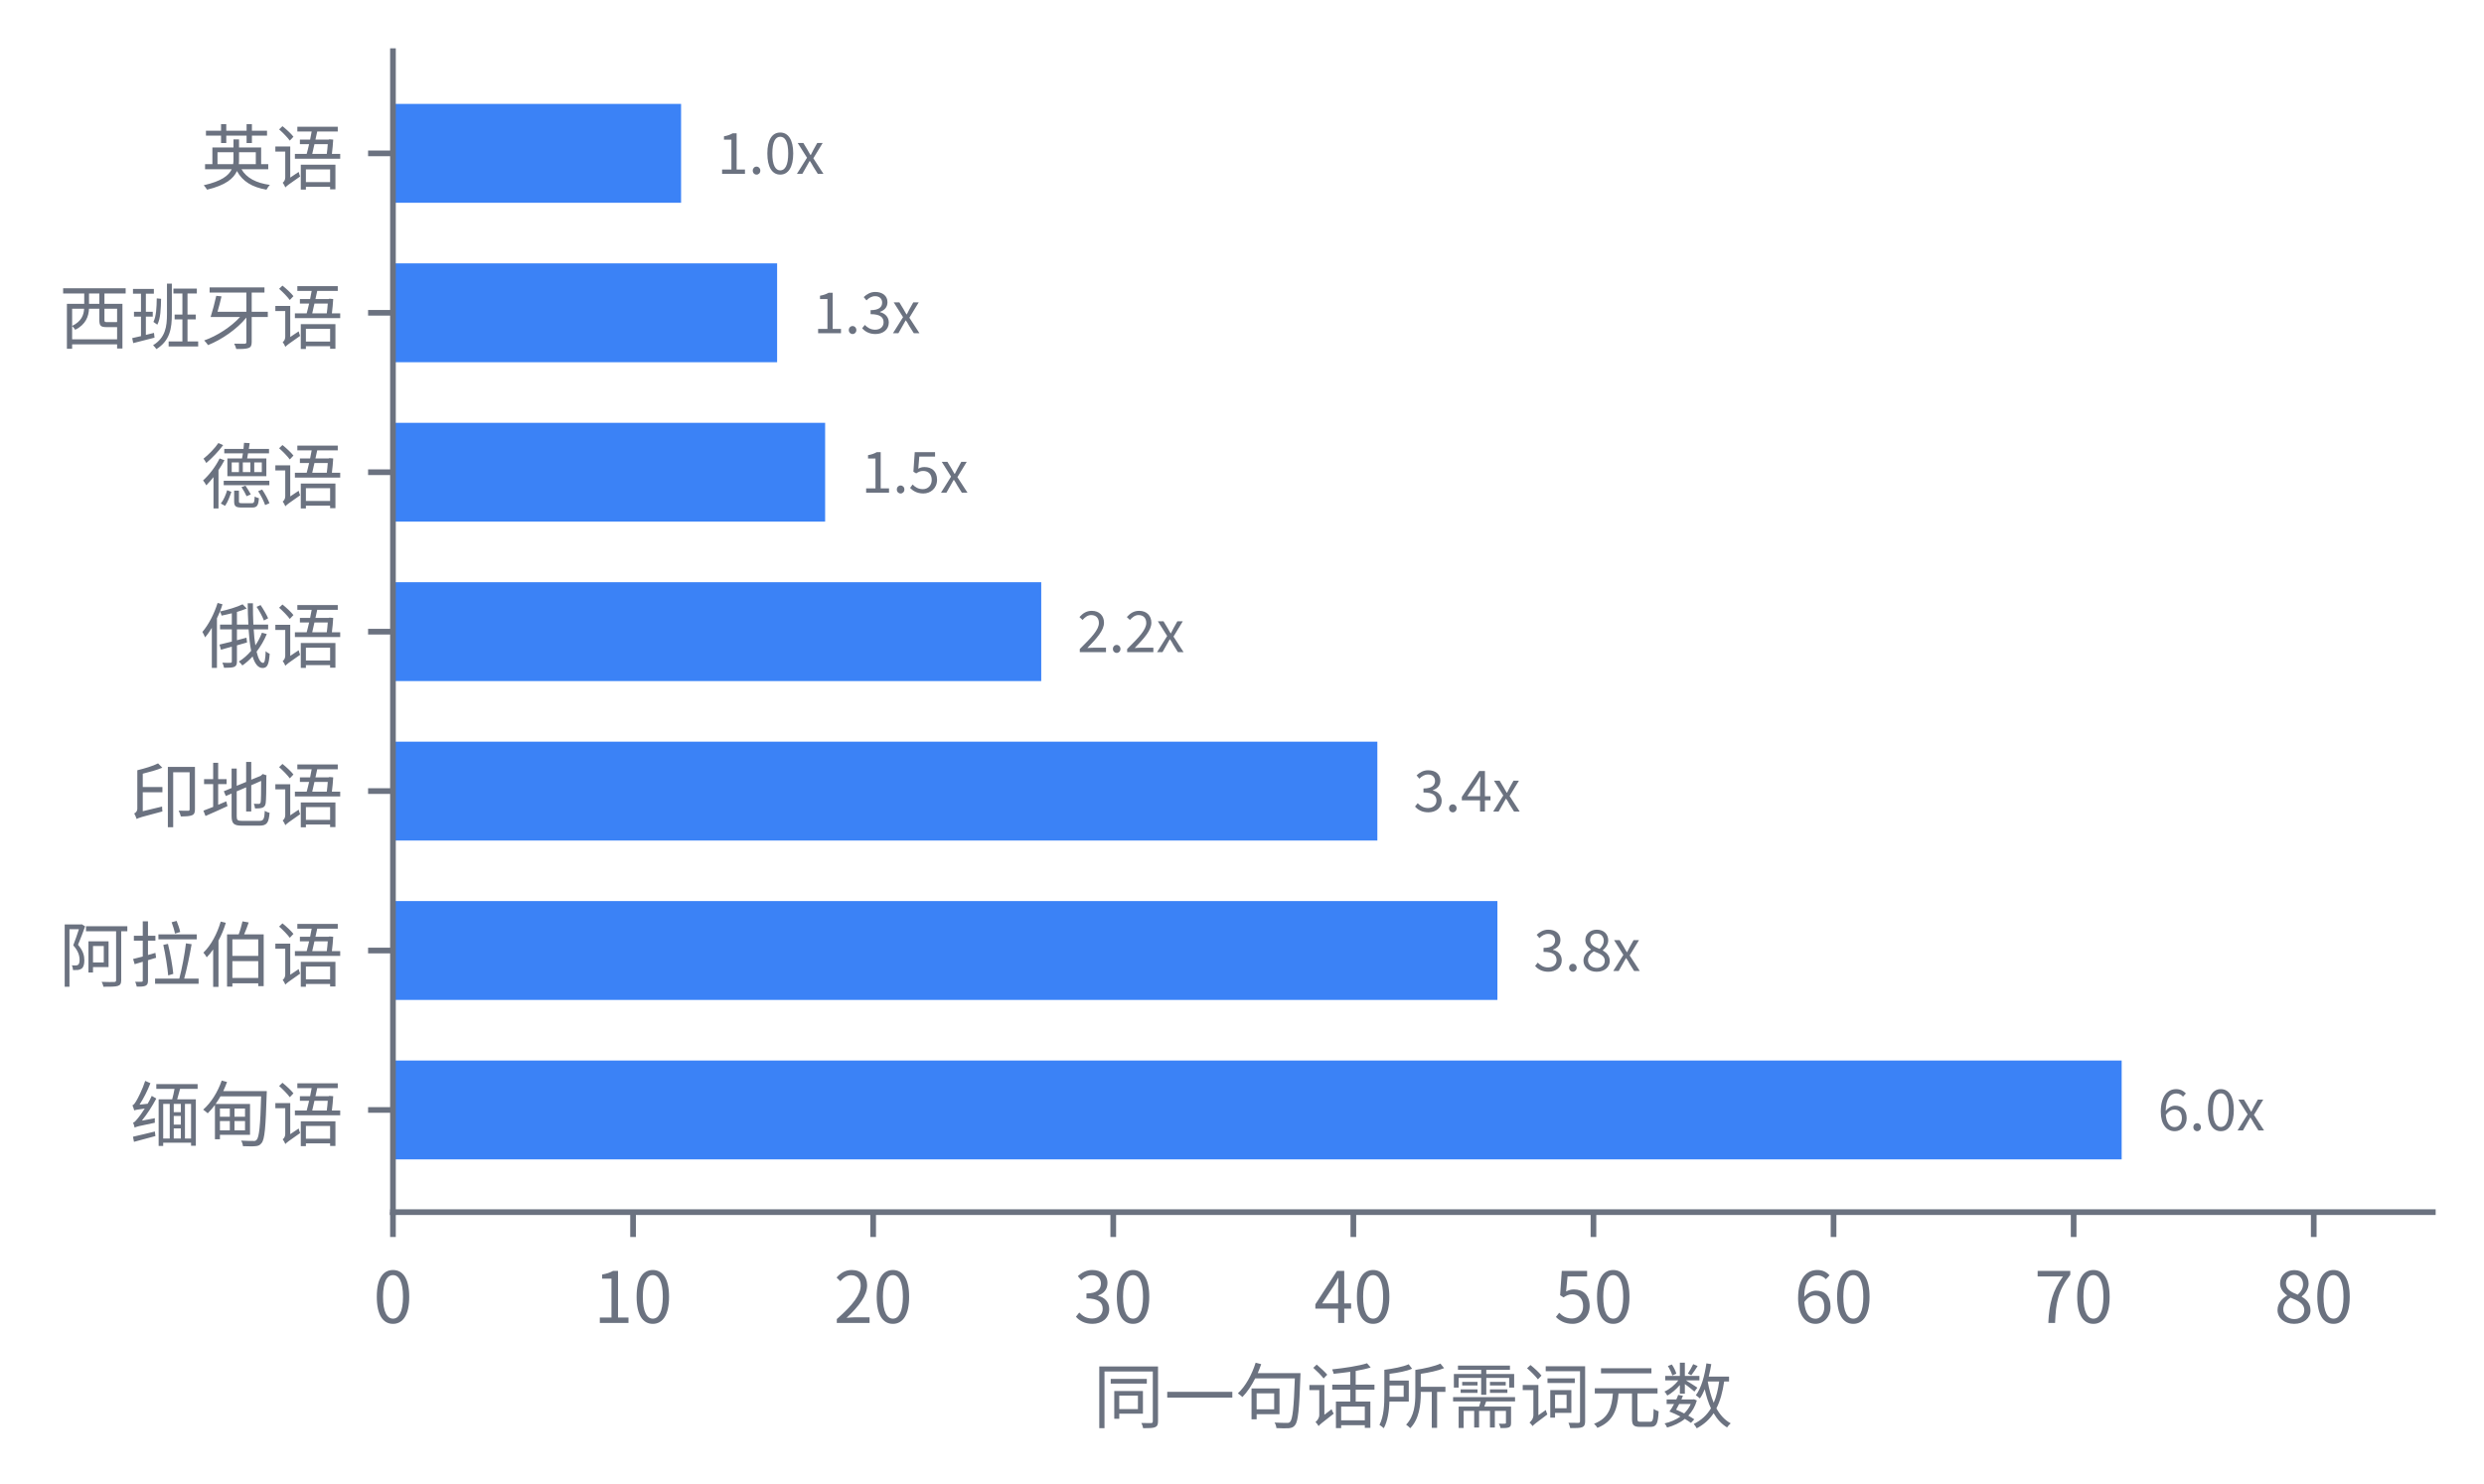
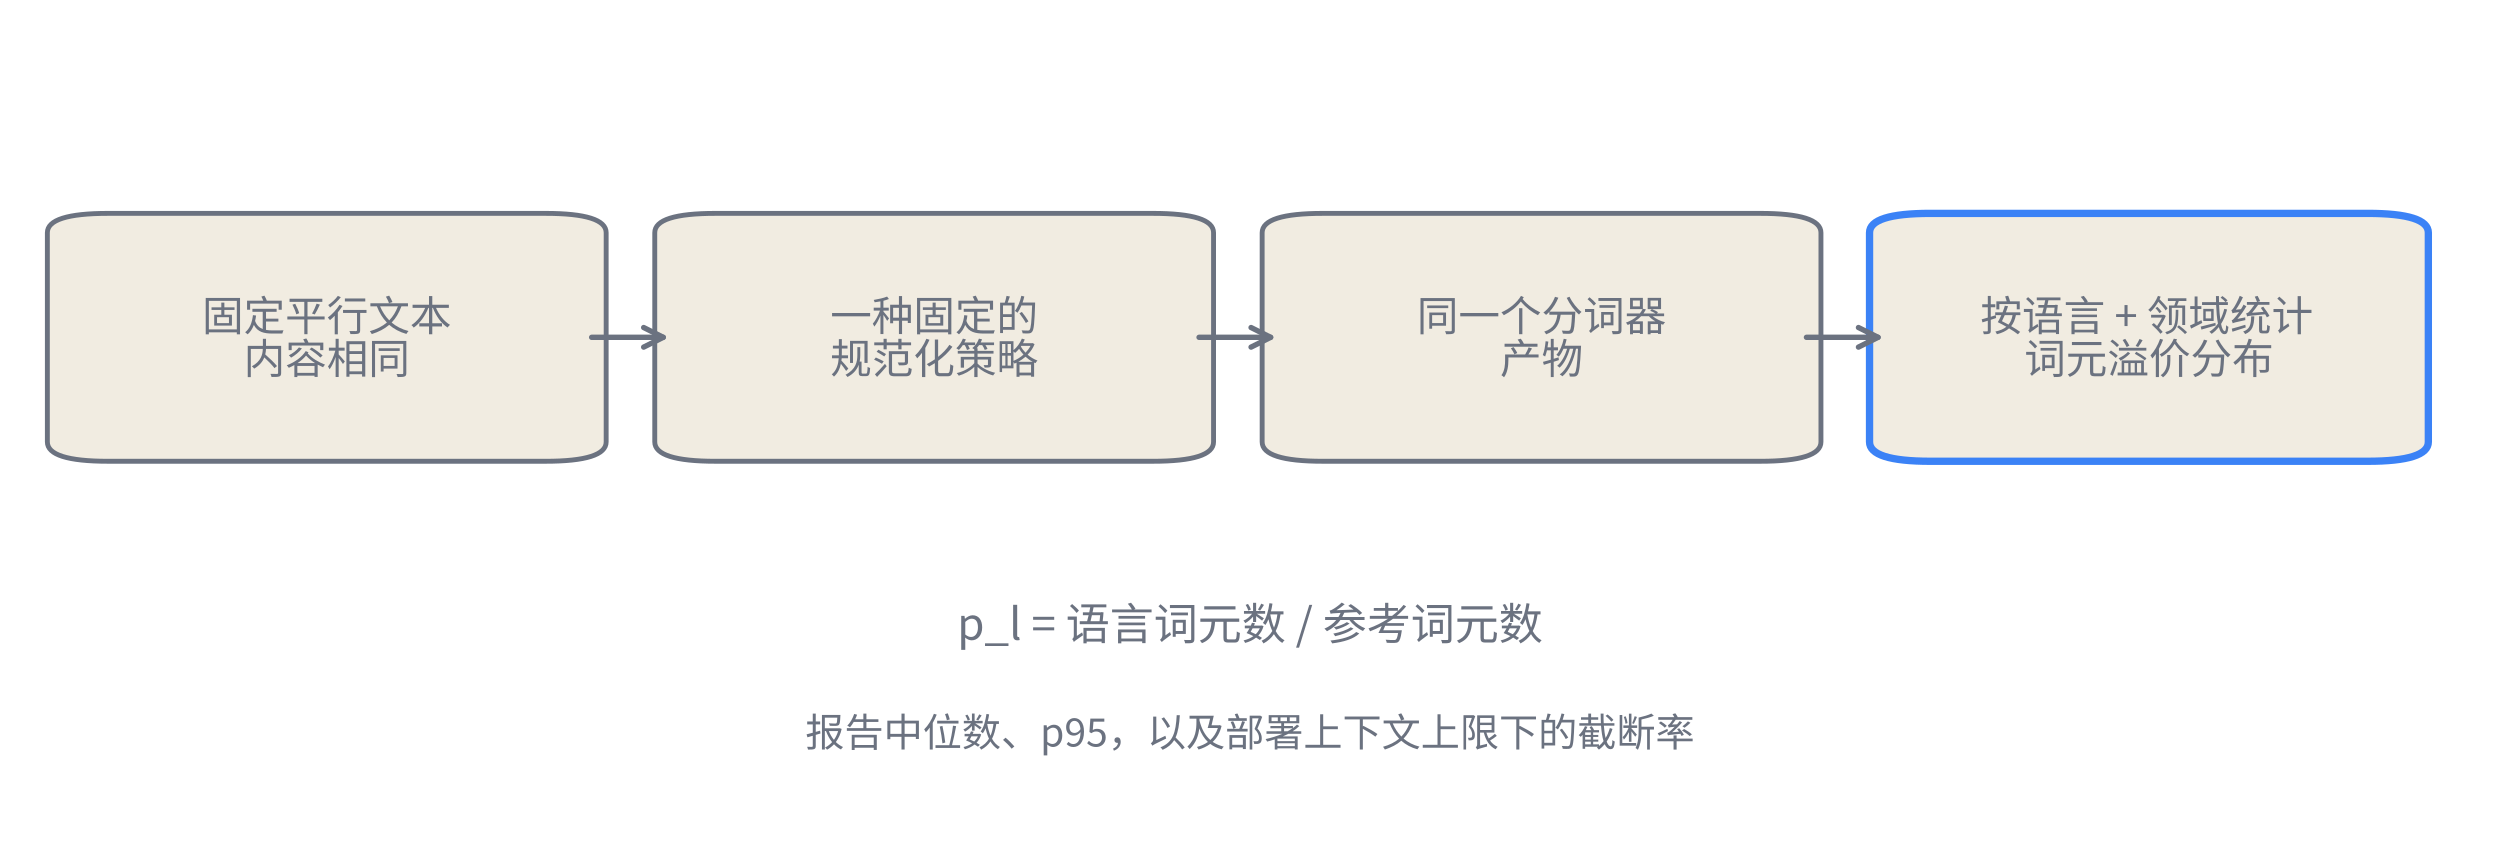
- <svg xmlns="http://www.w3.org/2000/svg" xmlns:xlink="http://www.w3.org/1999/xlink" width="349.498pt" height="208.799pt" viewBox="0 0 349.498 208.799" version="1.1">
+ <svg xmlns="http://www.w3.org/2000/svg" width="511.2pt" height="172.8pt" viewBox="0 0 511.2 172.8" version="1.1">
  <defs>
    <style type="text/css">*{stroke-linejoin: round; stroke-linecap: butt}</style>
  </defs>
  <g id="figure_1">
    <g id="patch_1">
-       <path d="M 0 208.799  L 349.498 208.799  L 349.498 0  L 0 0  L 0 208.799  z " style="fill: none" />
+       <path d="M 0 172.8 L 511.2 172.8 L 511.2 0 L 0 0 L 0 172.8 z " style="fill: none" />
    </g>
    <g id="axes_1">
      <g id="patch_2">
-         <path d="M 55.289 170.599  L 342.298 170.599  L 342.298 7.2  L 55.289 7.2  L 55.289 170.599  z " style="fill: none" />
+         <path d="M 22.104 94.32 L 111.528 94.32 Q 123.948 94.32 123.948 90.36 L 123.948 47.592 Q 123.948 43.632 111.528 43.632 L 22.104 43.632 Q 9.684 43.632 9.684 47.592 L 9.684 90.36 Q 9.684 94.32 22.104 94.32 z " clip-path="url(#p326a65f0e1)" style="fill: #f1ece1; stroke: #6b7280; stroke-linejoin: miter" />
      </g>
      <g id="patch_3">
-         <path d="M 55.289 14.627  L 95.827 14.627  L 95.827 28.539  L 55.289 28.539  z " clip-path="url(#p30d7936542)" style="fill: #3b82f6" />
+         <path d="M 146.304 94.32 L 235.728 94.32 Q 248.148 94.32 248.148 90.36 L 248.148 47.592 Q 248.148 43.632 235.728 43.632 L 146.304 43.632 Q 133.884 43.632 133.884 47.592 L 133.884 90.36 Q 133.884 94.32 146.304 94.32 z " clip-path="url(#p326a65f0e1)" style="fill: #f1ece1; stroke: #6b7280; stroke-linejoin: miter" />
      </g>
      <g id="patch_4">
-         <path d="M 55.289 37.066  L 109.34 37.066  L 109.34 50.978  L 55.289 50.978  z " clip-path="url(#p30d7936542)" style="fill: #3b82f6" />
+         <path d="M 270.504 94.32 L 359.928 94.32 Q 372.348 94.32 372.348 90.36 L 372.348 47.592 Q 372.348 43.632 359.928 43.632 L 270.504 43.632 Q 258.084 43.632 258.084 47.592 L 258.084 90.36 Q 258.084 94.32 270.504 94.32 z " clip-path="url(#p326a65f0e1)" style="fill: #f1ece1; stroke: #6b7280; stroke-linejoin: miter" />
      </g>
      <g id="patch_5">
-         <path d="M 55.289 59.505  L 116.096 59.505  L 116.096 73.417  L 55.289 73.417  z " clip-path="url(#p30d7936542)" style="fill: #3b82f6" />
+         <path d="M 394.704 94.32 L 484.128 94.32 Q 496.548 94.32 496.548 90.36 L 496.548 47.592 Q 496.548 43.632 484.128 43.632 L 394.704 43.632 Q 382.284 43.632 382.284 47.592 L 382.284 90.36 Q 382.284 94.32 394.704 94.32 z " clip-path="url(#p326a65f0e1)" style="fill: #f1ece1; stroke: #3b82f6; stroke-width: 1.5; stroke-linejoin: miter" />
+       </g>
+       <g id="text_1">
+         <text style="font-size: 8.5px; font-family: 'PingFang SC', 'Heiti SC', 'STHeiti', 'Noto Sans CJK SC', 'Microsoft YaHei', 'SimHei', 'Arial Unicode MS', 'DejaVu Sans', sans-serif; fill: #6b7280" transform="translate(41.316 67.6585)">固定平行文本</text>
+         <text style="font-size: 8.5px; font-family: 'PingFang SC', 'Heiti SC', 'STHeiti', 'Noto Sans CJK SC', 'Microsoft YaHei', 'SimHei', 'Arial Unicode MS', 'DejaVu Sans', sans-serif; fill: #6b7280" transform="translate(49.816 76.4135)">内容相同</text>
      </g>
      <g id="patch_6">
-         <path d="M 55.289 81.944  L 146.5 81.944  L 146.5 95.856  L 55.289 95.856  z " clip-path="url(#p30d7936542)" style="fill: #3b82f6" />
+         <path d="M 120.984 68.976 Q 128.917 68.976 135.62 68.976 " style="fill: none; stroke: #6b7280; stroke-width: 1.1; stroke-linecap: round" />
+         <path d="M 131.62 66.976 L 135.62 68.976 L 131.62 70.976 " style="fill: none; stroke: #6b7280; stroke-width: 1.1; stroke-linecap: round" />
+       </g>
+       <g id="text_2">
+         <text style="font-size: 8.5px; font-family: 'PingFang SC', 'Heiti SC', 'STHeiti', 'Noto Sans CJK SC', 'Microsoft YaHei', 'SimHei', 'Arial Unicode MS', 'DejaVu Sans', sans-serif; fill: #6b7280" transform="translate(169.766 67.6585)">一种固定的</text>
+         <text style="font-size: 8.5px; font-family: 'PingFang SC', 'Heiti SC', 'STHeiti', 'Noto Sans CJK SC', 'Microsoft YaHei', 'SimHei', 'Arial Unicode MS', 'DejaVu Sans', sans-serif; fill: #6b7280" transform="translate(169.766 76.4135)">规范化策略</text>
      </g>
      <g id="patch_7">
-         <path d="M 55.289 104.382  L 193.794 104.382  L 193.794 118.294  L 55.289 118.294  z " clip-path="url(#p30d7936542)" style="fill: #3b82f6" />
+         <path d="M 245.184 68.976 Q 253.117 68.976 259.82 68.976 " style="fill: none; stroke: #6b7280; stroke-width: 1.1; stroke-linecap: round" />
+         <path d="M 255.82 66.976 L 259.82 68.976 L 255.82 70.976 " style="fill: none; stroke: #6b7280; stroke-width: 1.1; stroke-linecap: round" />
+       </g>
+       <g id="text_3">
+         <text style="font-size: 8.5px; font-family: 'PingFang SC', 'Heiti SC', 'STHeiti', 'Noto Sans CJK SC', 'Microsoft YaHei', 'SimHei', 'Arial Unicode MS', 'DejaVu Sans', sans-serif; fill: #6b7280" transform="translate(289.716 67.6585)">同一个分词器</text>
+         <text style="font-size: 8.5px; font-family: 'PingFang SC', 'Heiti SC', 'STHeiti', 'Noto Sans CJK SC', 'Microsoft YaHei', 'SimHei', 'Arial Unicode MS', 'DejaVu Sans', sans-serif; fill: #6b7280" transform="translate(306.716 76.4135)">产物</text>
      </g>
      <g id="patch_8">
-         <path d="M 55.289 126.821  L 210.685 126.821  L 210.685 140.733  L 55.289 140.733  z " clip-path="url(#p30d7936542)" style="fill: #3b82f6" />
+         <path d="M 369.384 68.976 Q 377.317 68.976 384.02 68.976 " style="fill: none; stroke: #6b7280; stroke-width: 1.1; stroke-linecap: round" />
+         <path d="M 380.02 66.976 L 384.02 68.976 L 380.02 70.976 " style="fill: none; stroke: #6b7280; stroke-width: 1.1; stroke-linecap: round" />
      </g>
-       <g id="patch_9">
-         <path d="M 55.289 149.26  L 298.517 149.26  L 298.517 163.172  L 55.289 163.172  z " clip-path="url(#p30d7936542)" style="fill: #3b82f6" />
+       <g id="text_4">
+         <text style="font-size: 8.5px; font-family: 'PingFang SC', 'Heiti SC', 'STHeiti', 'Noto Sans CJK SC', 'Microsoft YaHei', 'SimHei', 'Arial Unicode MS', 'DejaVu Sans', sans-serif; fill: #6b7280" transform="translate(404.9658 67.6585)">按语言 + 领域统计</text>
+         <text style="font-size: 8.5px; font-family: 'PingFang SC', 'Heiti SC', 'STHeiti', 'Noto Sans CJK SC', 'Microsoft YaHei', 'SimHei', 'Arial Unicode MS', 'DejaVu Sans', sans-serif; fill: #6b7280" transform="translate(413.916 76.4135)">词元溢价分布</text>
      </g>
-       <g id="matplotlib.axis_1">
-         <g id="xtick_1">
-           <g id="line2d_1">
-             <defs>
-               <path id="m44dfe5713b" d="M 0 0  L 0 3.5  " style="stroke: #6b7280; stroke-width: 0.8" />
-             </defs>
-             <g>
-               <use xlink:href="#m44dfe5713b" x="55.289" y="170.599" style="fill: #6b7280; stroke: #6b7280; stroke-width: 0.8" />
-             </g>
-           </g>
-           <g id="text_1">
-             <text style="font-size: 10px; font-family: 'PingFang SC', 'Heiti SC', 'STHeiti', 'Noto Sans CJK SC', 'Microsoft YaHei', 'SimHei', 'Arial Unicode MS', 'DejaVu Sans', sans-serif; text-anchor: middle; fill: #6b7280" x="55.289" y="186.199" transform="rotate(-0 55.28906 186.1992)">0</text>
-           </g>
-         </g>
-         <g id="xtick_2">
-           <g id="line2d_2">
-             <g>
-               <use xlink:href="#m44dfe5713b" x="89.071" y="170.599" style="fill: #6b7280; stroke: #6b7280; stroke-width: 0.8" />
-             </g>
-           </g>
-           <g id="text_2">
-             <text style="font-size: 10px; font-family: 'PingFang SC', 'Heiti SC', 'STHeiti', 'Noto Sans CJK SC', 'Microsoft YaHei', 'SimHei', 'Arial Unicode MS', 'DejaVu Sans', sans-serif; text-anchor: middle; fill: #6b7280" x="89.071" y="186.199" transform="rotate(-0 89.07077 186.1992)">10</text>
-           </g>
-         </g>
-         <g id="xtick_3">
-           <g id="line2d_3">
-             <g>
-               <use xlink:href="#m44dfe5713b" x="122.852" y="170.599" style="fill: #6b7280; stroke: #6b7280; stroke-width: 0.8" />
-             </g>
-           </g>
-           <g id="text_3">
-             <text style="font-size: 10px; font-family: 'PingFang SC', 'Heiti SC', 'STHeiti', 'Noto Sans CJK SC', 'Microsoft YaHei', 'SimHei', 'Arial Unicode MS', 'DejaVu Sans', sans-serif; text-anchor: middle; fill: #6b7280" x="122.852" y="186.199" transform="rotate(-0 122.8525 186.1992)">20</text>
-           </g>
-         </g>
-         <g id="xtick_4">
-           <g id="line2d_4">
-             <g>
-               <use xlink:href="#m44dfe5713b" x="156.634" y="170.599" style="fill: #6b7280; stroke: #6b7280; stroke-width: 0.8" />
-             </g>
-           </g>
-           <g id="text_4">
-             <text style="font-size: 10px; font-family: 'PingFang SC', 'Heiti SC', 'STHeiti', 'Noto Sans CJK SC', 'Microsoft YaHei', 'SimHei', 'Arial Unicode MS', 'DejaVu Sans', sans-serif; text-anchor: middle; fill: #6b7280" x="156.634" y="186.199" transform="rotate(-0 156.6342 186.1992)">30</text>
-           </g>
-         </g>
-         <g id="xtick_5">
-           <g id="line2d_5">
-             <g>
-               <use xlink:href="#m44dfe5713b" x="190.416" y="170.599" style="fill: #6b7280; stroke: #6b7280; stroke-width: 0.8" />
-             </g>
-           </g>
-           <g id="text_5">
-             <text style="font-size: 10px; font-family: 'PingFang SC', 'Heiti SC', 'STHeiti', 'Noto Sans CJK SC', 'Microsoft YaHei', 'SimHei', 'Arial Unicode MS', 'DejaVu Sans', sans-serif; text-anchor: middle; fill: #6b7280" x="190.416" y="186.199" transform="rotate(-0 190.4159 186.1992)">40</text>
-           </g>
-         </g>
-         <g id="xtick_6">
-           <g id="line2d_6">
-             <g>
-               <use xlink:href="#m44dfe5713b" x="224.198" y="170.599" style="fill: #6b7280; stroke: #6b7280; stroke-width: 0.8" />
-             </g>
-           </g>
-           <g id="text_6">
-             <text style="font-size: 10px; font-family: 'PingFang SC', 'Heiti SC', 'STHeiti', 'Noto Sans CJK SC', 'Microsoft YaHei', 'SimHei', 'Arial Unicode MS', 'DejaVu Sans', sans-serif; text-anchor: middle; fill: #6b7280" x="224.198" y="186.199" transform="rotate(-0 224.1976 186.1992)">50</text>
-           </g>
-         </g>
-         <g id="xtick_7">
-           <g id="line2d_7">
-             <g>
-               <use xlink:href="#m44dfe5713b" x="257.979" y="170.599" style="fill: #6b7280; stroke: #6b7280; stroke-width: 0.8" />
-             </g>
-           </g>
-           <g id="text_7">
-             <text style="font-size: 10px; font-family: 'PingFang SC', 'Heiti SC', 'STHeiti', 'Noto Sans CJK SC', 'Microsoft YaHei', 'SimHei', 'Arial Unicode MS', 'DejaVu Sans', sans-serif; text-anchor: middle; fill: #6b7280" x="257.979" y="186.199" transform="rotate(-0 257.9793 186.1992)">60</text>
-           </g>
-         </g>
-         <g id="xtick_8">
-           <g id="line2d_8">
-             <g>
-               <use xlink:href="#m44dfe5713b" x="291.761" y="170.599" style="fill: #6b7280; stroke: #6b7280; stroke-width: 0.8" />
-             </g>
-           </g>
-           <g id="text_8">
-             <text style="font-size: 10px; font-family: 'PingFang SC', 'Heiti SC', 'STHeiti', 'Noto Sans CJK SC', 'Microsoft YaHei', 'SimHei', 'Arial Unicode MS', 'DejaVu Sans', sans-serif; text-anchor: middle; fill: #6b7280" x="291.761" y="186.199" transform="rotate(-0 291.761 186.1992)">70</text>
-           </g>
-         </g>
-         <g id="xtick_9">
-           <g id="line2d_9">
-             <g>
-               <use xlink:href="#m44dfe5713b" x="325.543" y="170.599" style="fill: #6b7280; stroke: #6b7280; stroke-width: 0.8" />
-             </g>
-           </g>
-           <g id="text_9">
-             <text style="font-size: 10px; font-family: 'PingFang SC', 'Heiti SC', 'STHeiti', 'Noto Sans CJK SC', 'Microsoft YaHei', 'SimHei', 'Arial Unicode MS', 'DejaVu Sans', sans-serif; text-anchor: middle; fill: #6b7280" x="325.543" y="186.199" transform="rotate(-0 325.5427 186.1992)">80</text>
-           </g>
-         </g>
-         <g id="text_10">
-           <text style="font-size: 10px; font-family: 'PingFang SC', 'Heiti SC', 'STHeiti', 'Noto Sans CJK SC', 'Microsoft YaHei', 'SimHei', 'Arial Unicode MS', 'DejaVu Sans', sans-serif; text-anchor: middle; fill: #6b7280" x="198.794" y="200.199" transform="rotate(-0 198.7937 200.1992)">同一句话所需词元数</text>
-         </g>
+       <g id="text_5">
+         <text style="font-size: 9px; font-family: 'PingFang SC', 'Heiti SC', 'STHeiti', 'Noto Sans CJK SC', 'Microsoft YaHei', 'SimHei', 'Arial Unicode MS', 'DejaVu Sans', sans-serif; text-anchor: middle; fill: #6b7280" x="255.6" y="130.824" transform="rotate(-0 255.6 130.824)">p_l = 语言词元数 / 参考词元数</text>
      </g>
-       <g id="matplotlib.axis_2">
-         <g id="ytick_1">
-           <g id="line2d_10">
-             <defs>
-               <path id="mc6563d47f8" d="M 0 0  L -3.5 0  " style="stroke: #6b7280; stroke-width: 0.8" />
-             </defs>
-             <g>
-               <use xlink:href="#mc6563d47f8" x="55.289" y="21.583" style="fill: #6b7280; stroke: #6b7280; stroke-width: 0.8" />
-             </g>
-           </g>
-           <g id="text_11">
-             <text style="font-size: 10px; font-family: 'PingFang SC', 'Heiti SC', 'STHeiti', 'Noto Sans CJK SC', 'Microsoft YaHei', 'SimHei', 'Arial Unicode MS', 'DejaVu Sans', sans-serif; text-anchor: end; fill: #6b7280" x="48.289" y="25.883" transform="rotate(-0 48.28906 25.88326)">英语</text>
-           </g>
-         </g>
-         <g id="ytick_2">
-           <g id="line2d_11">
-             <g>
-               <use xlink:href="#mc6563d47f8" x="55.289" y="44.022" style="fill: #6b7280; stroke: #6b7280; stroke-width: 0.8" />
-             </g>
-           </g>
-           <g id="text_12">
-             <text style="font-size: 10px; font-family: 'PingFang SC', 'Heiti SC', 'STHeiti', 'Noto Sans CJK SC', 'Microsoft YaHei', 'SimHei', 'Arial Unicode MS', 'DejaVu Sans', sans-serif; text-anchor: end; fill: #6b7280" x="48.289" y="48.322" transform="rotate(-0 48.28906 48.32204)">西班牙语</text>
-           </g>
-         </g>
-         <g id="ytick_3">
-           <g id="line2d_12">
-             <g>
-               <use xlink:href="#mc6563d47f8" x="55.289" y="66.461" style="fill: #6b7280; stroke: #6b7280; stroke-width: 0.8" />
-             </g>
-           </g>
-           <g id="text_13">
-             <text style="font-size: 10px; font-family: 'PingFang SC', 'Heiti SC', 'STHeiti', 'Noto Sans CJK SC', 'Microsoft YaHei', 'SimHei', 'Arial Unicode MS', 'DejaVu Sans', sans-serif; text-anchor: end; fill: #6b7280" x="48.289" y="70.761" transform="rotate(-0 48.28906 70.76083)">德语</text>
-           </g>
-         </g>
-         <g id="ytick_4">
-           <g id="line2d_13">
-             <g>
-               <use xlink:href="#mc6563d47f8" x="55.289" y="88.9" style="fill: #6b7280; stroke: #6b7280; stroke-width: 0.8" />
-             </g>
-           </g>
-           <g id="text_14">
-             <text style="font-size: 10px; font-family: 'PingFang SC', 'Heiti SC', 'STHeiti', 'Noto Sans CJK SC', 'Microsoft YaHei', 'SimHei', 'Arial Unicode MS', 'DejaVu Sans', sans-serif; text-anchor: end; fill: #6b7280" x="48.289" y="93.2" transform="rotate(-0 48.28906 93.19961)">俄语</text>
-           </g>
-         </g>
-         <g id="ytick_5">
-           <g id="line2d_14">
-             <g>
-               <use xlink:href="#mc6563d47f8" x="55.289" y="111.338" style="fill: #6b7280; stroke: #6b7280; stroke-width: 0.8" />
-             </g>
-           </g>
-           <g id="text_15">
-             <text style="font-size: 10px; font-family: 'PingFang SC', 'Heiti SC', 'STHeiti', 'Noto Sans CJK SC', 'Microsoft YaHei', 'SimHei', 'Arial Unicode MS', 'DejaVu Sans', sans-serif; text-anchor: end; fill: #6b7280" x="48.289" y="115.638" transform="rotate(-0 48.28906 115.6384)">印地语</text>
-           </g>
-         </g>
-         <g id="ytick_6">
-           <g id="line2d_15">
-             <g>
-               <use xlink:href="#mc6563d47f8" x="55.289" y="133.777" style="fill: #6b7280; stroke: #6b7280; stroke-width: 0.8" />
-             </g>
-           </g>
-           <g id="text_16">
-             <text style="font-size: 10px; font-family: 'PingFang SC', 'Heiti SC', 'STHeiti', 'Noto Sans CJK SC', 'Microsoft YaHei', 'SimHei', 'Arial Unicode MS', 'DejaVu Sans', sans-serif; text-anchor: end; fill: #6b7280" x="48.289" y="138.077" transform="rotate(-0 48.28906 138.0772)">阿拉伯语</text>
-           </g>
-         </g>
-         <g id="ytick_7">
-           <g id="line2d_16">
-             <g>
-               <use xlink:href="#mc6563d47f8" x="55.289" y="156.216" style="fill: #6b7280; stroke: #6b7280; stroke-width: 0.8" />
-             </g>
-           </g>
-           <g id="text_17">
-             <text style="font-size: 10px; font-family: 'PingFang SC', 'Heiti SC', 'STHeiti', 'Noto Sans CJK SC', 'Microsoft YaHei', 'SimHei', 'Arial Unicode MS', 'DejaVu Sans', sans-serif; text-anchor: end; fill: #6b7280" x="48.289" y="160.516" transform="rotate(-0 48.28906 160.516)">缅甸语</text>
-           </g>
-         </g>
-       </g>
-       <g id="patch_10">
-         <path d="M 55.289 170.599  L 55.289 7.2  " style="fill: none; stroke: #6b7280; stroke-width: 0.8; stroke-linejoin: miter; stroke-linecap: square" />
-       </g>
-       <g id="patch_11">
-         <path d="M 55.289 170.599  L 342.298 170.599  " style="fill: none; stroke: #6b7280; stroke-width: 0.8; stroke-linejoin: miter; stroke-linecap: square" />
-       </g>
-       <g id="text_18">
-         <text style="font-size: 8px; font-family: 'PingFang SC', 'Heiti SC', 'STHeiti', 'Noto Sans CJK SC', 'Microsoft YaHei', 'SimHei', 'Arial Unicode MS', 'DejaVu Sans', sans-serif; text-anchor: start; fill: #6b7280" x="100.894" y="24.463" transform="rotate(-0 100.8944 24.46326)">1.0x</text>
-       </g>
-       <g id="text_19">
-         <text style="font-size: 8px; font-family: 'PingFang SC', 'Heiti SC', 'STHeiti', 'Noto Sans CJK SC', 'Microsoft YaHei', 'SimHei', 'Arial Unicode MS', 'DejaVu Sans', sans-serif; text-anchor: start; fill: #6b7280" x="114.407" y="46.902" transform="rotate(-0 114.407 46.90204)">1.3x</text>
-       </g>
-       <g id="text_20">
-         <text style="font-size: 8px; font-family: 'PingFang SC', 'Heiti SC', 'STHeiti', 'Noto Sans CJK SC', 'Microsoft YaHei', 'SimHei', 'Arial Unicode MS', 'DejaVu Sans', sans-serif; text-anchor: start; fill: #6b7280" x="121.163" y="69.341" transform="rotate(-0 121.1634 69.34083)">1.5x</text>
-       </g>
-       <g id="text_21">
-         <text style="font-size: 8px; font-family: 'PingFang SC', 'Heiti SC', 'STHeiti', 'Noto Sans CJK SC', 'Microsoft YaHei', 'SimHei', 'Arial Unicode MS', 'DejaVu Sans', sans-serif; text-anchor: start; fill: #6b7280" x="151.567" y="91.78" transform="rotate(-0 151.5669 91.77961)">2.2x</text>
-       </g>
-       <g id="text_22">
-         <text style="font-size: 8px; font-family: 'PingFang SC', 'Heiti SC', 'STHeiti', 'Noto Sans CJK SC', 'Microsoft YaHei', 'SimHei', 'Arial Unicode MS', 'DejaVu Sans', sans-serif; text-anchor: start; fill: #6b7280" x="198.861" y="114.218" transform="rotate(-0 198.8613 114.2184)">3.4x</text>
-       </g>
-       <g id="text_23">
-         <text style="font-size: 8px; font-family: 'PingFang SC', 'Heiti SC', 'STHeiti', 'Noto Sans CJK SC', 'Microsoft YaHei', 'SimHei', 'Arial Unicode MS', 'DejaVu Sans', sans-serif; text-anchor: start; fill: #6b7280" x="215.752" y="136.657" transform="rotate(-0 215.7522 136.6572)">3.8x</text>
-       </g>
-       <g id="text_24">
-         <text style="font-size: 8px; font-family: 'PingFang SC', 'Heiti SC', 'STHeiti', 'Noto Sans CJK SC', 'Microsoft YaHei', 'SimHei', 'Arial Unicode MS', 'DejaVu Sans', sans-serif; text-anchor: start; fill: #6b7280" x="303.585" y="159.096" transform="rotate(-0 303.5846 159.096)">6.0x</text>
+       <g id="text_6">
+         <text style="font-size: 8px; font-family: 'PingFang SC', 'Heiti SC', 'STHeiti', 'Noto Sans CJK SC', 'Microsoft YaHei', 'SimHei', 'Arial Unicode MS', 'DejaVu Sans', sans-serif; text-anchor: middle; fill: #6b7280" x="255.6" y="152.64" transform="rotate(-0 255.6 152.64)">报告中位数、p95，以及部署上下文上限下的截断率</text>
      </g>
    </g>
  </g>
  <defs>
-     <clipPath id="p30d7936542">
-       <rect x="55.289" y="7.2" width="287.009" height="163.399" />
+     <clipPath id="p326a65f0e1">
+       <rect x="7.2" y="7.2" width="496.8" height="158.4" />
    </clipPath>
  </defs>
</svg>
